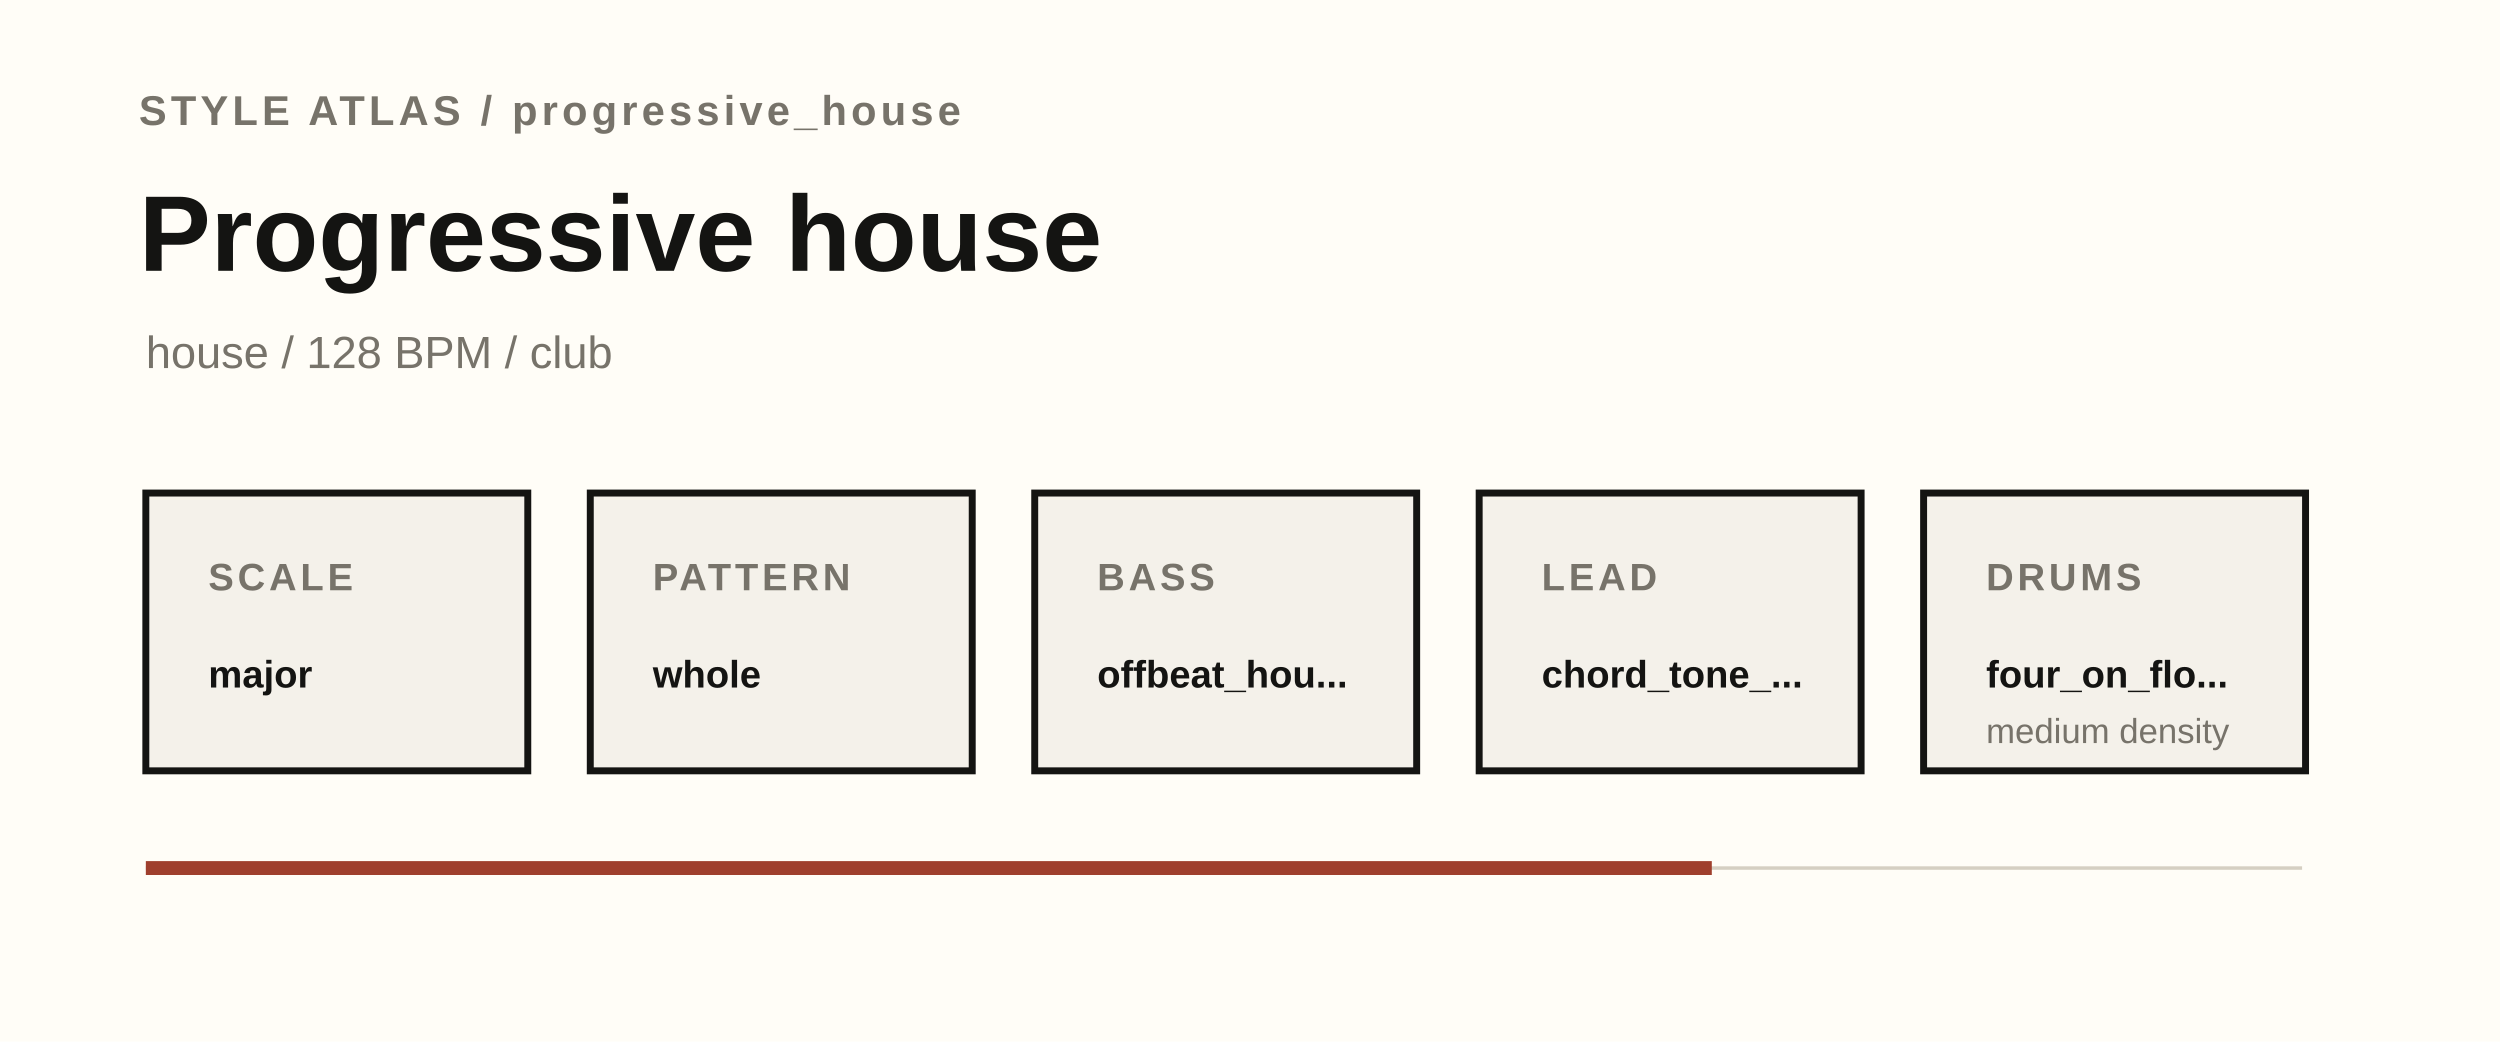
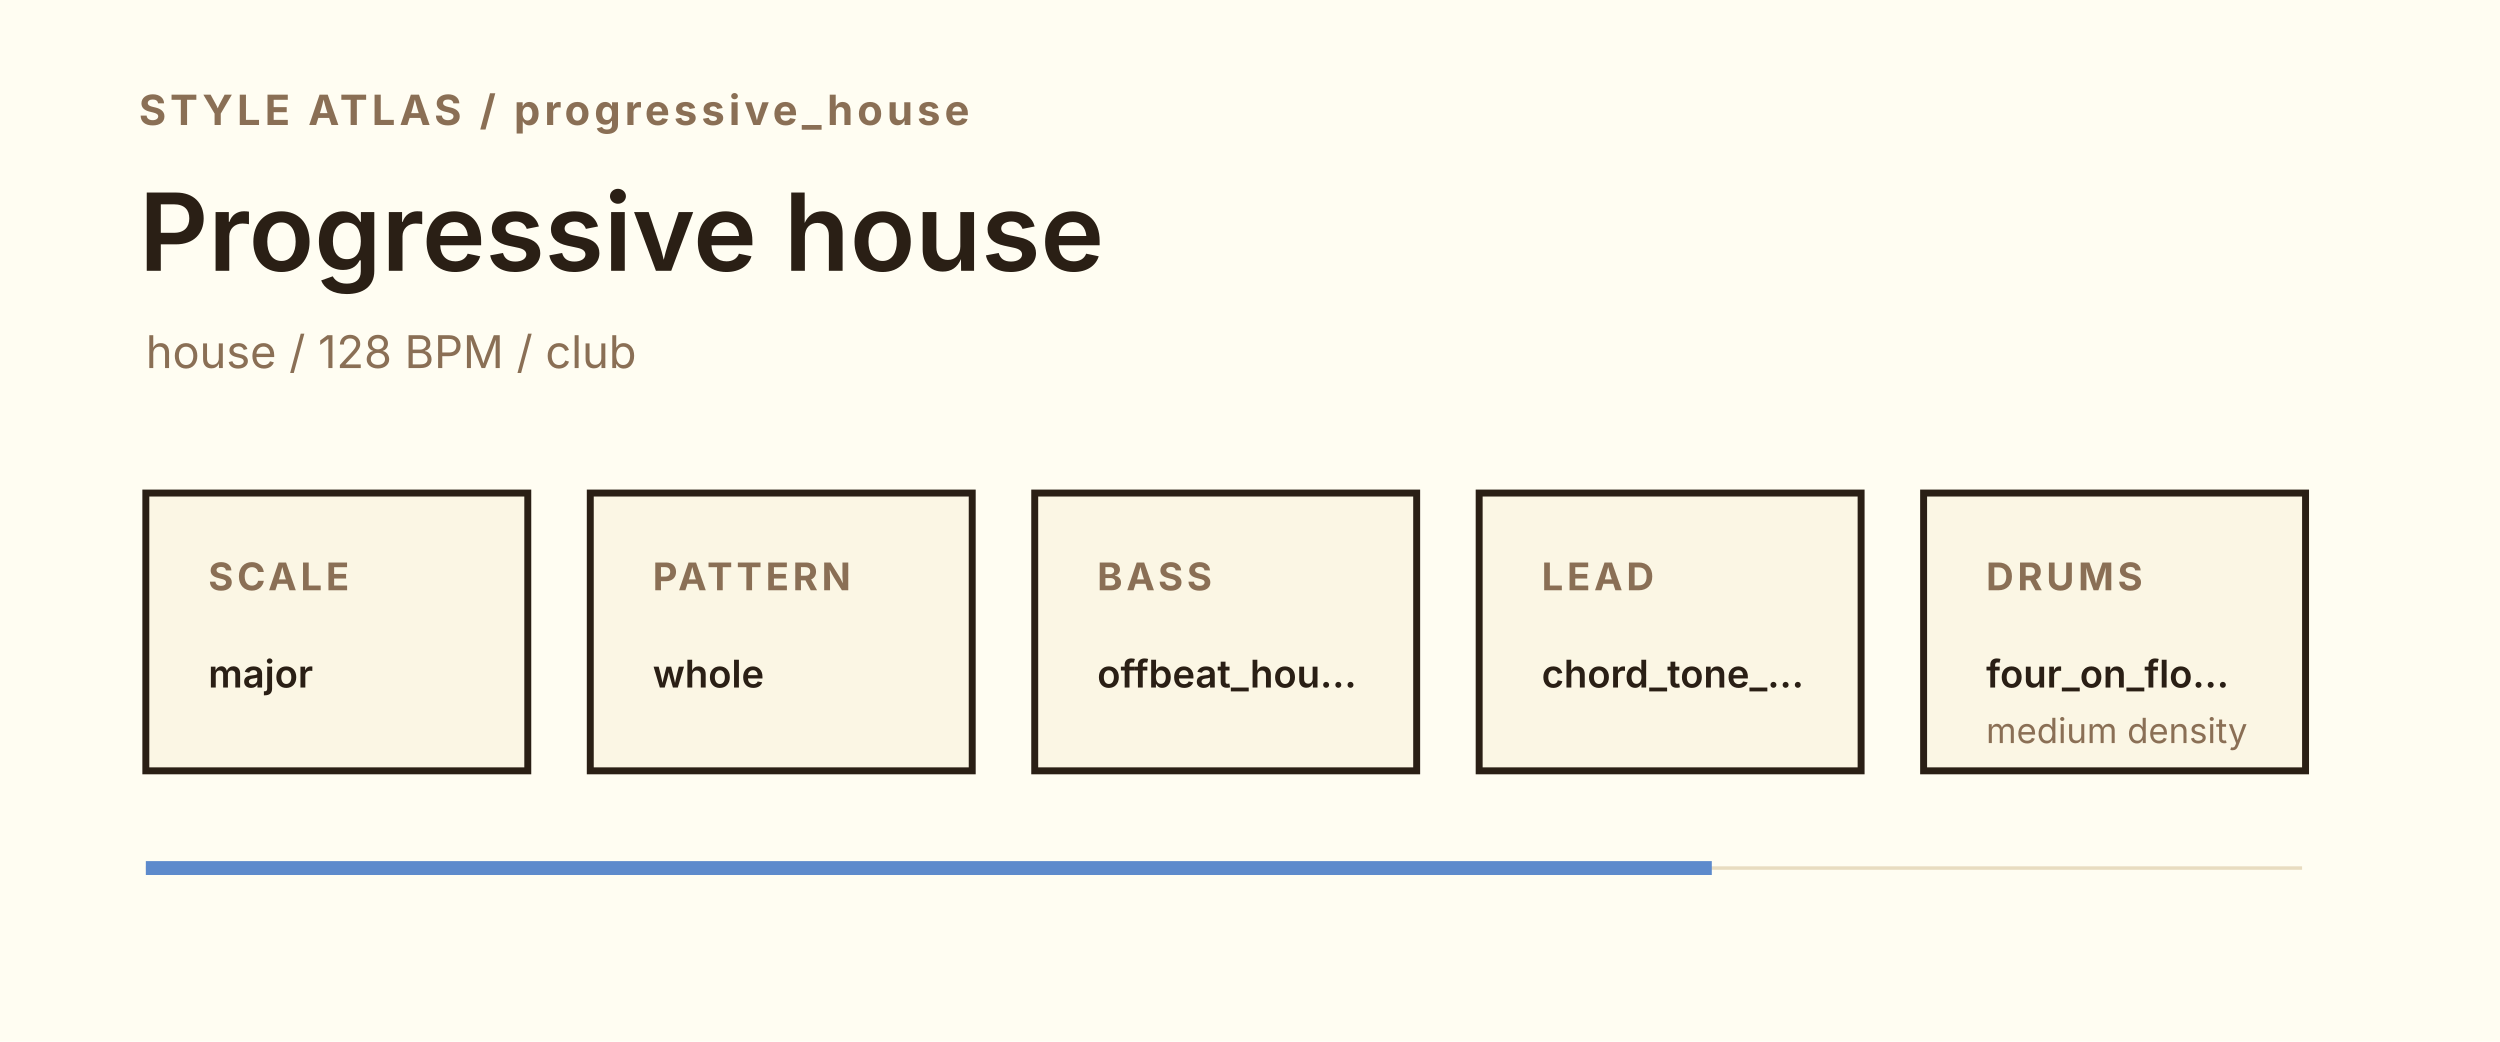
<svg xmlns="http://www.w3.org/2000/svg" viewBox="0 0 720 300" role="img" aria-labelledby="title desc">
-   <rect width="720" height="300" fill="#fffdf7" />
-   <text x="40" y="36" fill="#77736a" font-family="Avenir Next, Helvetica Neue, Arial, sans-serif" font-size="12" font-weight="700" letter-spacing="1.2">STYLE ATLAS / progressive_house</text>
-   <text x="40" y="78" fill="#141412" font-family="Avenir Next, Helvetica Neue, Arial, sans-serif" font-size="31" font-weight="600">Progressive house</text>
-   <text x="42" y="106" fill="#77736a" font-family="Avenir Next, Helvetica Neue, Arial, sans-serif" font-size="13">house / 128 BPM / club</text>
-   <g fill="#f4f1ea" stroke="#141412" stroke-width="2">
+   <rect width="720" height="300" fill="#fffdf2" />
+   <text x="40" y="36" fill="#8a6f55" font-family="Inter, 'Avenir Next', 'Neue Haas Grotesk Text', 'Helvetica Neue', ui-sans-serif, system-ui, -apple-system, BlinkMacSystemFont, 'Segoe UI', sans-serif" font-size="12" font-weight="700" letter-spacing="1.2">STYLE ATLAS / progressive_house</text>
+   <text x="40" y="78" fill="#2a1f15" font-family="Inter, 'Avenir Next', 'Neue Haas Grotesk Text', 'Helvetica Neue', ui-sans-serif, system-ui, -apple-system, BlinkMacSystemFont, 'Segoe UI', sans-serif" font-size="31" font-weight="600">Progressive house</text>
+   <text x="42" y="106" fill="#8a6f55" font-family="Inter, 'Avenir Next', 'Neue Haas Grotesk Text', 'Helvetica Neue', ui-sans-serif, system-ui, -apple-system, BlinkMacSystemFont, 'Segoe UI', sans-serif" font-size="13">house / 128 BPM / club</text>
+   <g fill="#fbf6e4" stroke="#2a1f15" stroke-width="2">
    <rect x="42" y="142" width="110" height="80" />
    <rect x="170" y="142" width="110" height="80" />
    <rect x="298" y="142" width="110" height="80" />
    <rect x="426" y="142" width="110" height="80" />
    <rect x="554" y="142" width="110" height="80" />
  </g>
-   <g font-family="Avenir Next, Helvetica Neue, Arial, sans-serif">
-     <g fill="#77736a" font-size="11" font-weight="700" letter-spacing="1.1">
+   <g font-family="Inter, 'Avenir Next', 'Neue Haas Grotesk Text', 'Helvetica Neue', ui-sans-serif, system-ui, -apple-system, BlinkMacSystemFont, 'Segoe UI', sans-serif">
+     <g fill="#8a6f55" font-size="11" font-weight="700" letter-spacing="1.1">
      <text x="60" y="170">SCALE</text>
      <text x="188" y="170">PATTERN</text>
      <text x="316" y="170">BASS</text>
      <text x="444" y="170">LEAD</text>
      <text x="572" y="170">DRUMS</text>
    </g>
-     <g fill="#141412" font-size="11" font-weight="600">
+     <g fill="#2a1f15" font-size="11" font-weight="600">
      <text x="60" y="198">major</text>
      <text x="188" y="198">whole</text>
      <text x="316" y="198">offbeat_hou...</text>
      <text x="444" y="198">chord_tone_...</text>
      <text x="572" y="198">four_on_flo...</text>
    </g>
-     <text x="572" y="214" fill="#77736a" font-size="10">medium density</text>
+     <text x="572" y="214" fill="#8a6f55" font-size="10">medium density</text>
  </g>
-   <path d="M42 250h621" stroke="#d5cfc2" stroke-width="1" />
-   <path d="M42 250h451" stroke="#9f3f2d" stroke-width="4" />
+   <path d="M42 250h621" stroke="#e8dcc0" stroke-width="1" />
+   <path d="M42 250h451" stroke="#5d8acc" stroke-width="4" />
</svg>
